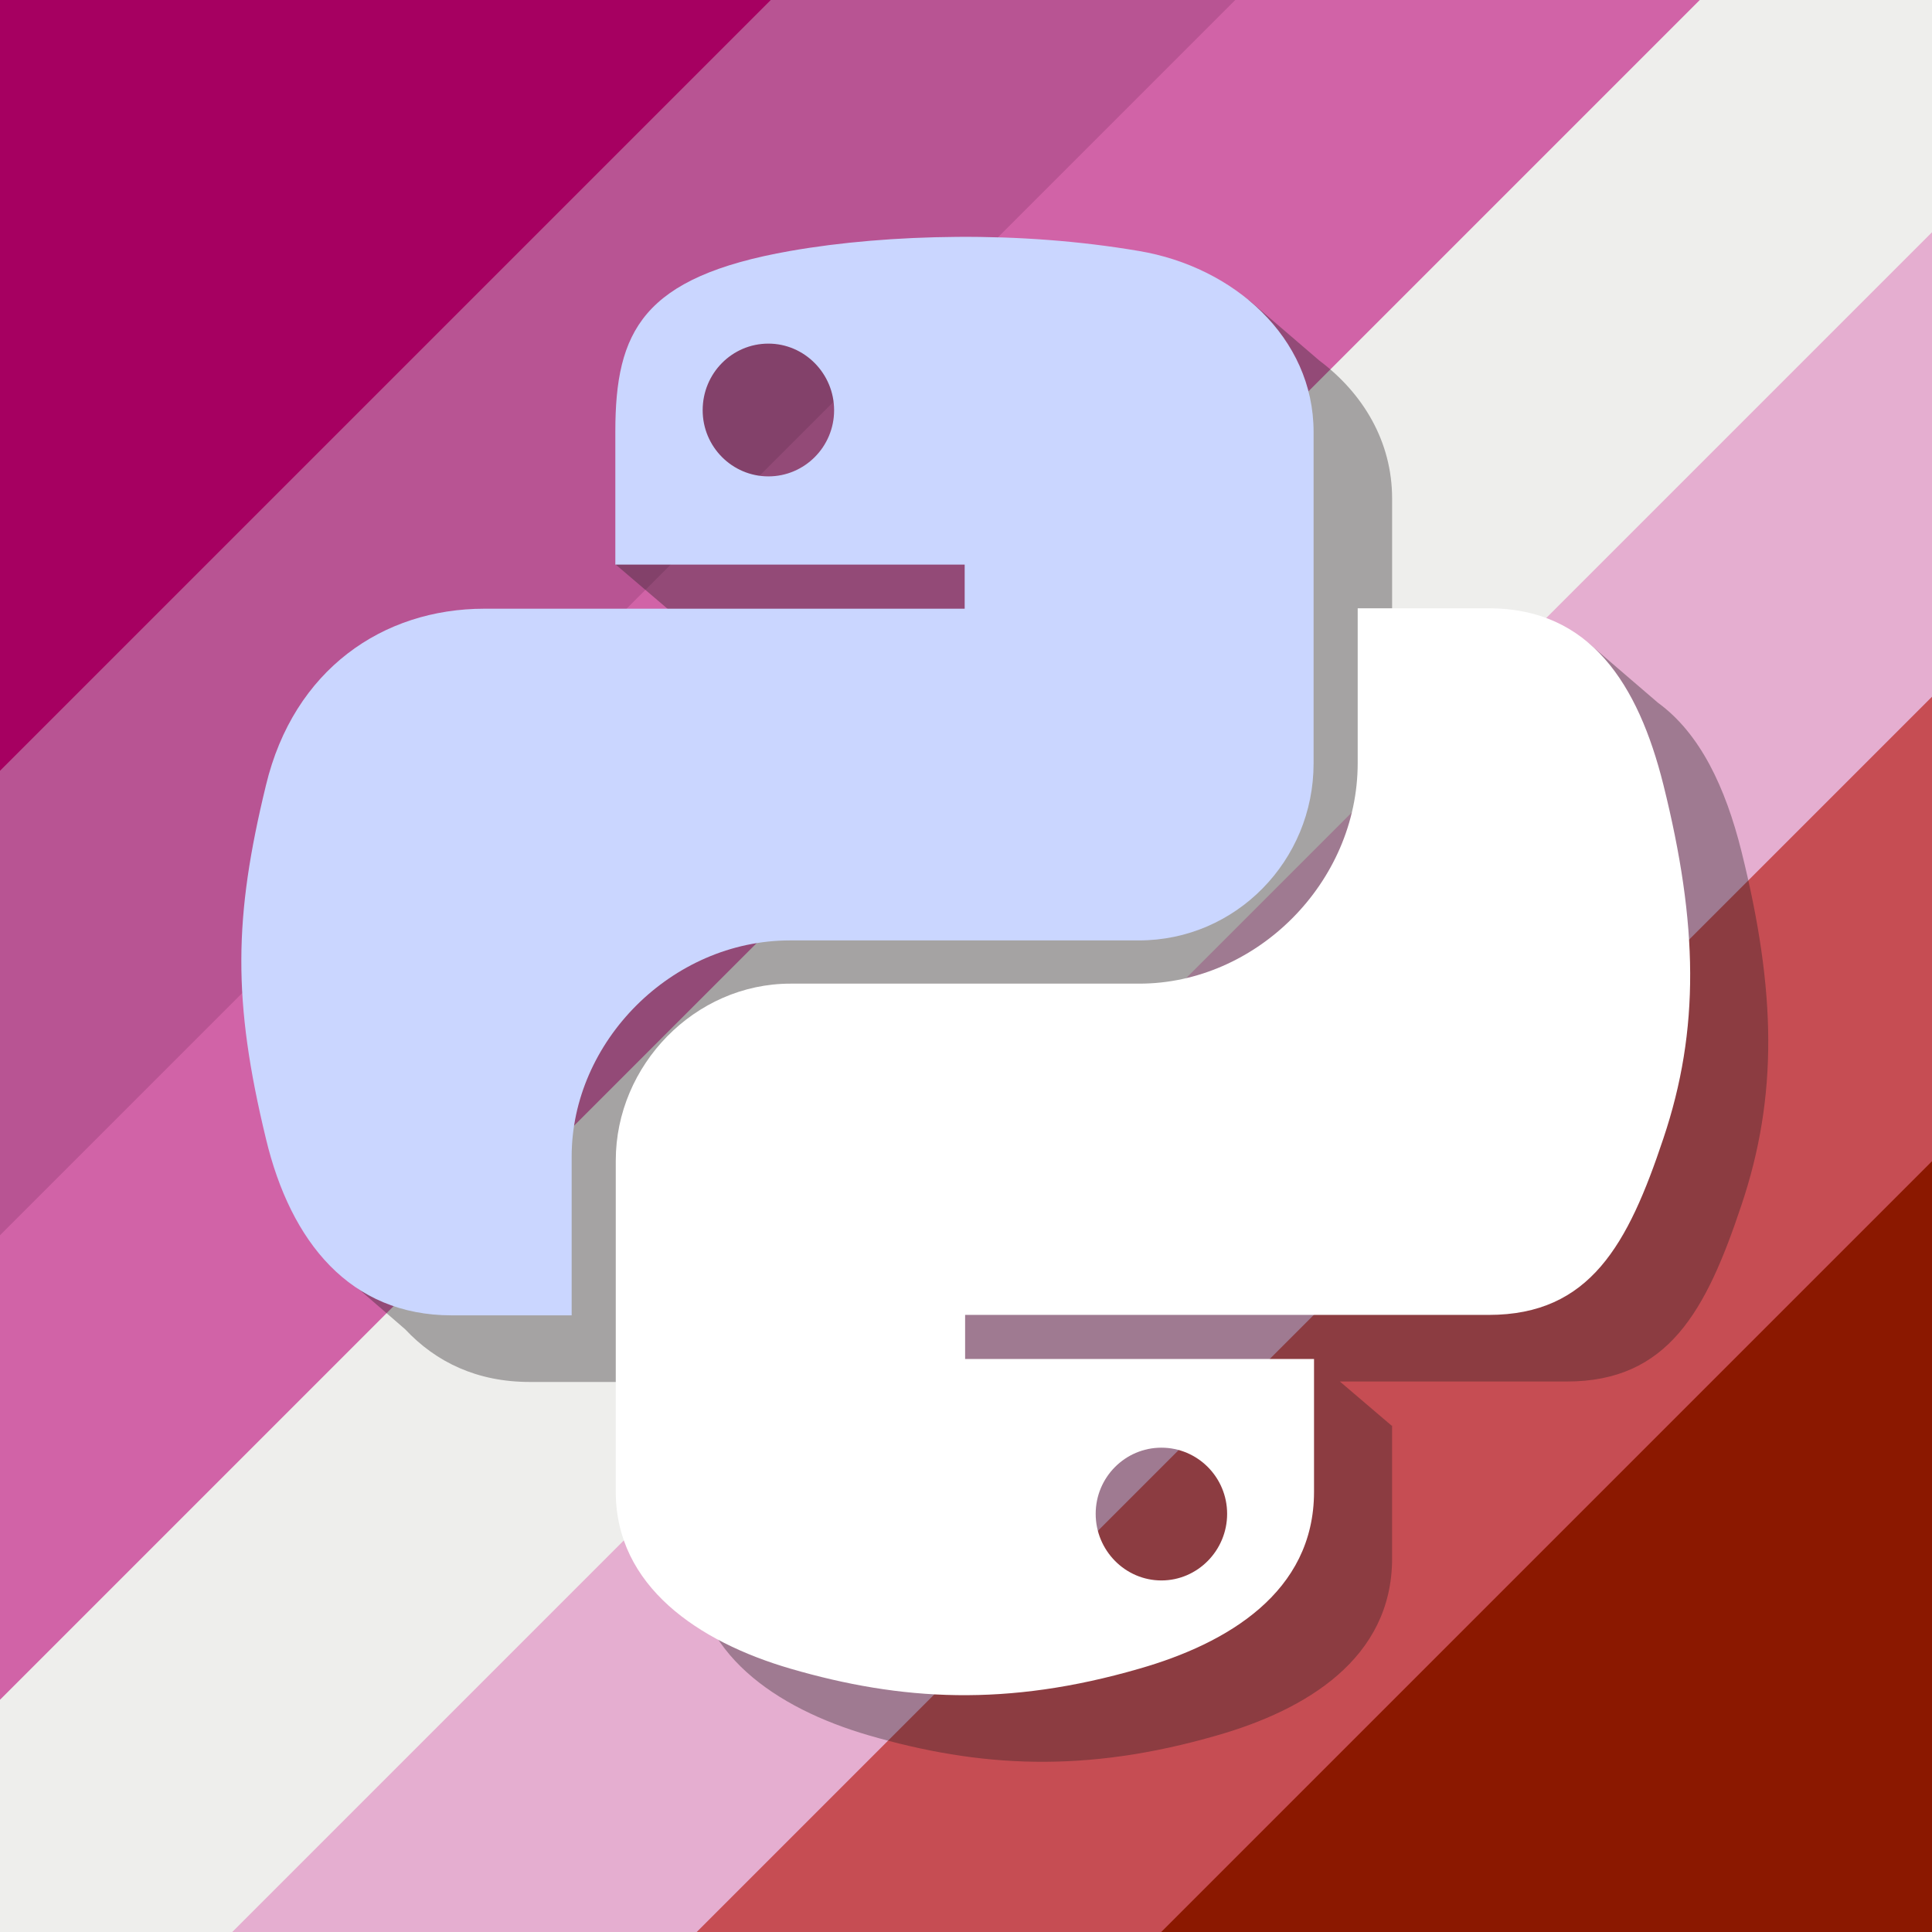
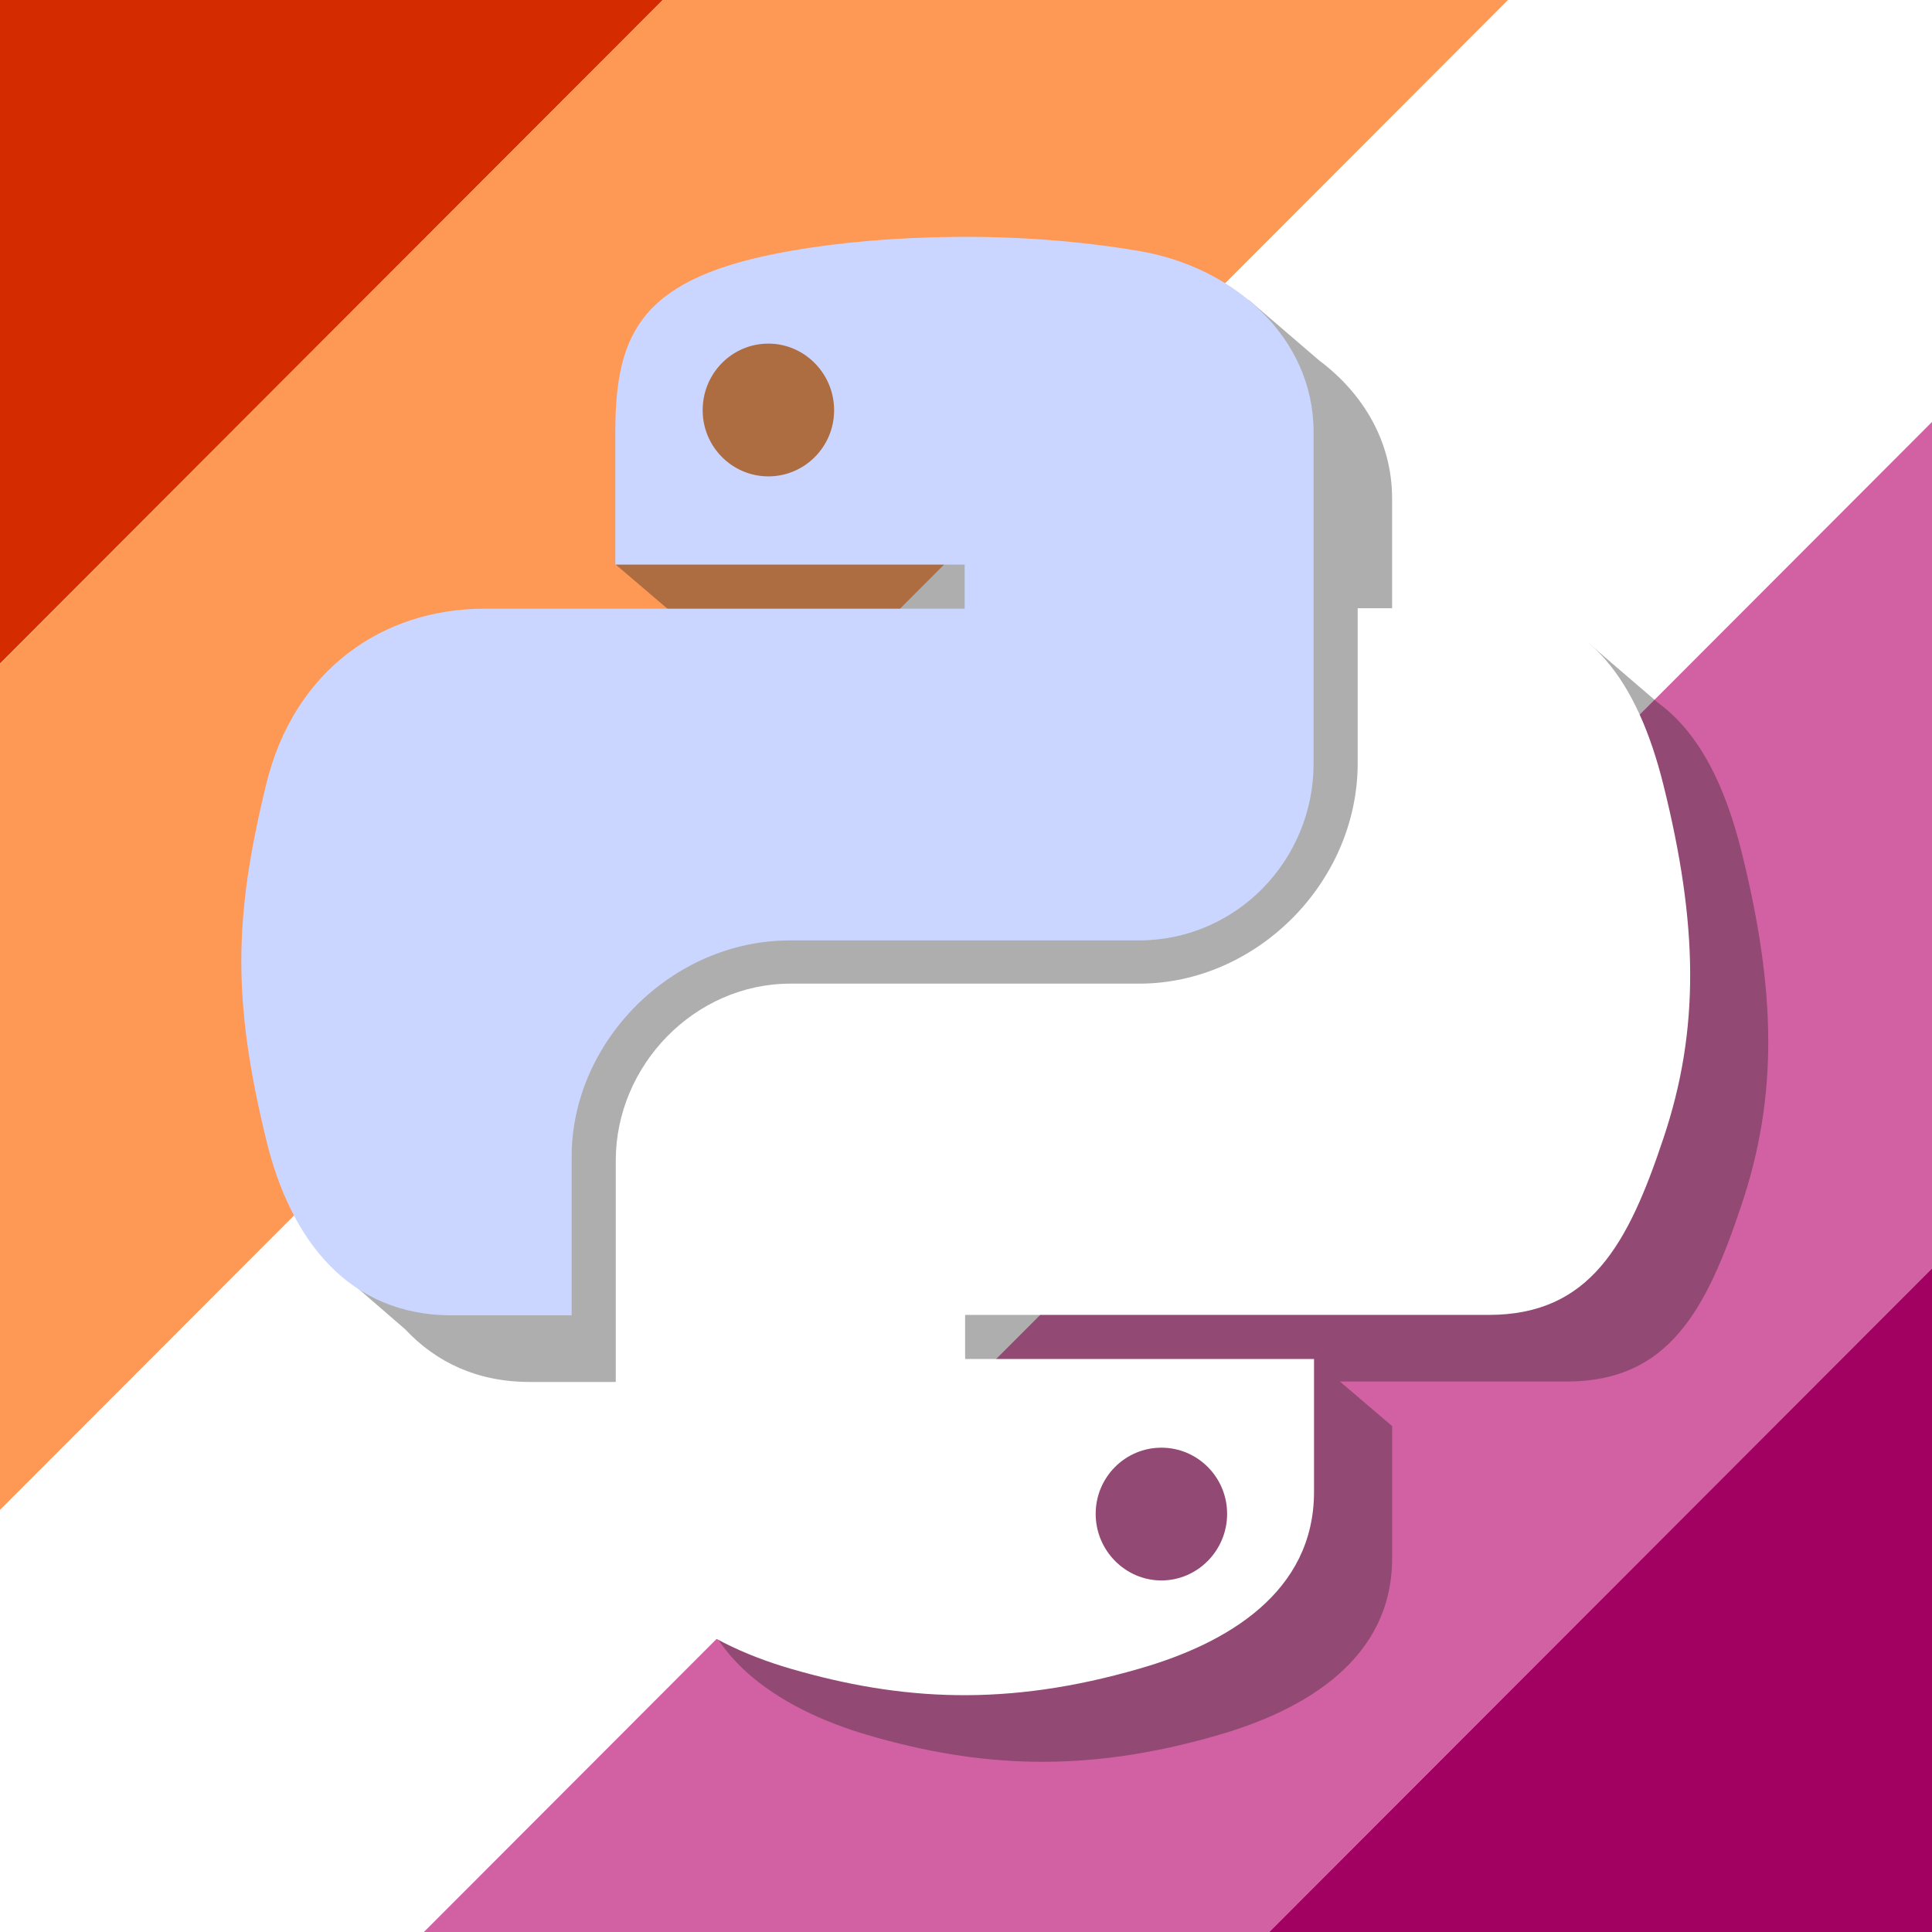
- <svg xmlns="http://www.w3.org/2000/svg" version="1.1" id="logo_lesbian" viewBox="0 0 500 500">
-   <defs>
-     <clipPath id="bg_clip">
-       <rect x="0" y="0" width="500" height="500" />
-     </clipPath>
-   </defs>
-   <g id="striped_bg" clip-path="url(#bg_clip)">
-     <rect id="stripe_7" fill="#8b1800" width="500" height="500" />
-     <polygon id="stripe_6" fill="#c64d53" points="0,0 0,800.520 800.520,0" />
-     <polygon id="stripe_5" fill="#e5aed0" points="0,0 0,680.312 680.312,0" />
-     <polygon id="stripe_3" fill="#d163a7" points="0,0 0,500 500,0" />
-     <polygon id="stripe_2" fill="#b85493" points="0,0 0,319.688 319.688,0" />
-     <polygon id="stripe_1" fill="#a60061" points="0,0 0,199.480 199.480,0" />
-     <line id="stripe_4" stroke="#eeeeec" x1="500" y2="500" stroke-width="85" />
+ <svg xmlns="http://www.w3.org/2000/svg" width="100%" height="100%" viewBox="0 0 500 500" version="1.1" xml:space="preserve" style="fill-rule:evenodd;clip-rule:evenodd;stroke-linejoin:round;stroke-miterlimit:2;">
+   <g id="lesbian_flag" transform="matrix(0.911576,-0.912751,0.912751,0.911576,-434.034,387.265)">
+     <rect x="0" y="0" width="900" height="120" style="fill:rgb(212,44,0);" />
+     <rect x="0" y="120" width="900" height="120" style="fill:rgb(253,152,85);" />
+     <rect x="0" y="240" width="900" height="120" style="fill:white;" />
+     <rect x="0" y="360" width="900" height="120" style="fill:rgb(209,97,162);" />
+     <rect x="0" y="480" width="900" height="120" style="fill:rgb(162,1,97);" />
  </g>
-   <g id="python_logo" transform="scale(1.141553)">
-     <path id="shadow" fill="#231F20" opacity="0.36" d="m283.1 68-11.506 3.309c-12.223-1.805-24.757-2.597-36.895-2.508-13.5 0.1-26.498 1.199-37.898 3.199-3.7 0.652-7.047 1.386-10.107 2.199h-35.893v18.801h4.5v7.699h2.783c-0.639 3.714-0.885 7.8-0.885 12.301v4h-15.398l-2.201 11 17.6 15.014v0.086h79.201v10h-108.9c-23 0-43.2 13.8-49.5 40-7.3 30-7.6 48.801 0 80.201 0.497 2.078 1.06 4.098 1.684 6.062l-1.184 10.438 13.346 11.549c7.032 7.51 16.371 11.951 28.254 11.951h27.201v-36c0-26 22.6-49 49.5-49h79.199c22 0 39.6-18.102 39.6-40.102v-75.199c0-12.9-6.582-23.831-16.516-31.273zm76.801 77.6-14.301 7.4h-20.1v35.1c0 27.2-23.1 50-49.5 50h-79.1c-21.7 0-39.6 18.5-39.6 40.1v75.102c0 21.4 18.7 34 39.6 40.1 25.1 7.3 49.1 8.7 79.1 0 19.9-5.7 39.6-17.3 39.6-40.1v-30.102h-0.119l-11.721-10h51.439c23 0 31.602-16 39.602-40 8.3-24.7 7.9-48.499 0-80.199-3.623-14.491-9.352-26.71-18.947-33.699zm-123.4 167.6h57.5v10h-57.5z" />
-     <path id="upper_snake" fill="#CAD6FF" d="m217 53.7c-13.5 0.1-26.5 1.2-37.9 3.2-33.5 5.9-39.6 18.2-39.6 41v30.1h79.2v10h-108.9c-23 0-43.2 13.8-49.5 40-7.3 30-7.6 48.8 0 80.2 5.6 23.4 19.1 40 42.1 40h27.2v-36c0-26 22.6-49 49.5-49h79.1c22 0 39.6-18.1 39.6-40.1v-75.2c0-21.4-18.1-37.4-39.6-41-13.5-2.3-27.6-3.3-41.2-3.2zm-42.8 24.2c8.2 0 14.9 6.8 14.9 15.1s-6.7 15-14.9 15-14.9-6.7-14.9-15c0-8.4 6.7-15.1 14.9-15.1z" />
-     <path id="lower_snake" fill="#FFFFFF" d="m307.8 138v35c0 27.2-23.1 50-49.5 50h-79.1c-21.7 0-39.6 18.5-39.6 40.1v75.1c0 21.4 18.7 34 39.6 40.1 25.1 7.3 49.1 8.7 79.1 0 19.9-5.7 39.6-17.3 39.6-40.1v-30.1h-79.1v-10h118.7c23 0 31.6-16 39.6-40 8.3-24.7 7.9-48.5 0-80.2-5.7-22.8-16.6-40-39.6-40h-29.7zm-44.5 190.2c8.2 0 14.9 6.7 14.9 15s-6.7 15.1-14.9 15.1-14.9-6.8-14.9-15.1 6.7-15 14.9-15z" />
+   <g id="python_logo" transform="matrix(1.14155,0,0,1.14155,0,0)">
+     <path id="shadow" d="M283.1,68L271.594,71.309C259.371,69.504 246.837,68.712 234.699,68.801C221.199,68.901 208.201,70 196.801,72C193.101,72.652 189.754,73.386 186.694,74.199L150.801,74.199L150.801,93L155.301,93L155.301,100.699L158.084,100.699C157.445,104.414 157.199,108.499 157.199,113L157.199,117L141.801,117L139.6,128L157.2,143.014L157.2,143.1L236.401,143.1L236.401,153.1L127.501,153.1C104.501,153.1 84.301,166.9 78.001,193.1C70.701,223.1 70.401,241.901 78.001,273.301C78.499,275.38 79.062,277.4 79.685,279.364L78.501,289.802L91.847,301.351C98.879,308.861 108.218,313.302 120.101,313.302L147.302,313.302L147.302,277.302C147.302,251.302 169.902,228.302 196.802,228.302L276.001,228.302C298.001,228.302 315.601,210.2 315.601,188.2L315.601,113.001C315.601,100.101 309.019,89.17 299.085,81.728L283.1,68ZM359.901,145.6L345.6,153L325.5,153L325.5,188.1C325.5,215.3 302.4,238.1 276,238.1L196.9,238.1C175.2,238.1 157.3,256.6 157.3,278.2L157.3,353.302C157.3,374.702 176,387.302 196.9,393.402C222,400.702 246,402.102 276,393.402C295.9,387.702 315.6,376.102 315.6,353.302L315.6,323.2L315.481,323.2L303.76,313.2L355.199,313.2C378.199,313.2 386.801,297.2 394.801,273.2C403.101,248.5 402.701,224.701 394.801,193.001C391.178,178.51 385.448,166.291 375.854,159.302L359.901,145.6ZM236.501,313.2L294.001,313.2L294.001,323.2L236.501,323.2L236.501,313.2Z" style="fill:rgb(35,31,32);fill-opacity:0.36;fill-rule:nonzero;" />
+     <path id="upper_snake" d="M217,53.7C203.5,53.8 190.5,54.9 179.1,56.9C145.6,62.8 139.5,75.1 139.5,97.9L139.5,128L218.7,128L218.7,138L109.8,138C86.8,138 66.6,151.8 60.3,178C53,208 52.7,226.8 60.3,258.2C65.9,281.6 79.4,298.2 102.4,298.2L129.6,298.2L129.6,262.2C129.6,236.2 152.2,213.2 179.1,213.2L258.2,213.2C280.2,213.2 297.8,195.1 297.8,173.1L297.8,97.9C297.8,76.5 279.7,60.5 258.2,56.9C244.7,54.6 230.6,53.6 217,53.7ZM174.2,77.9C182.4,77.9 189.1,84.7 189.1,93C189.1,101.3 182.4,108 174.2,108C166,108 159.3,101.3 159.3,93C159.3,84.6 166,77.9 174.2,77.9Z" style="fill:rgb(202,214,255);fill-rule:nonzero;" />
+     <path id="lower_snake" d="M307.8,137.9L307.8,173C307.8,200.2 284.7,223 258.3,223L179.2,223C157.5,223 139.6,241.5 139.6,263.1L139.6,338.2C139.6,359.6 158.3,372.2 179.2,378.3C204.3,385.6 228.3,387 258.3,378.3C278.2,372.6 297.9,361 297.9,338.2L297.9,308.1L218.8,308.1L218.8,298.1L337.5,298.1C360.5,298.1 369.1,282.1 377.1,258.1C385.4,233.4 385,209.6 377.1,177.9C371.4,155.1 360.5,137.9 337.5,137.9L307.8,137.9ZM263.3,328.2C271.5,328.2 278.2,334.9 278.2,343.2C278.2,351.5 271.5,358.3 263.3,358.3C255.1,358.3 248.4,351.5 248.4,343.2C248.4,334.9 255.1,328.2 263.3,328.2Z" style="fill:white;fill-rule:nonzero;" />
  </g>
</svg>
